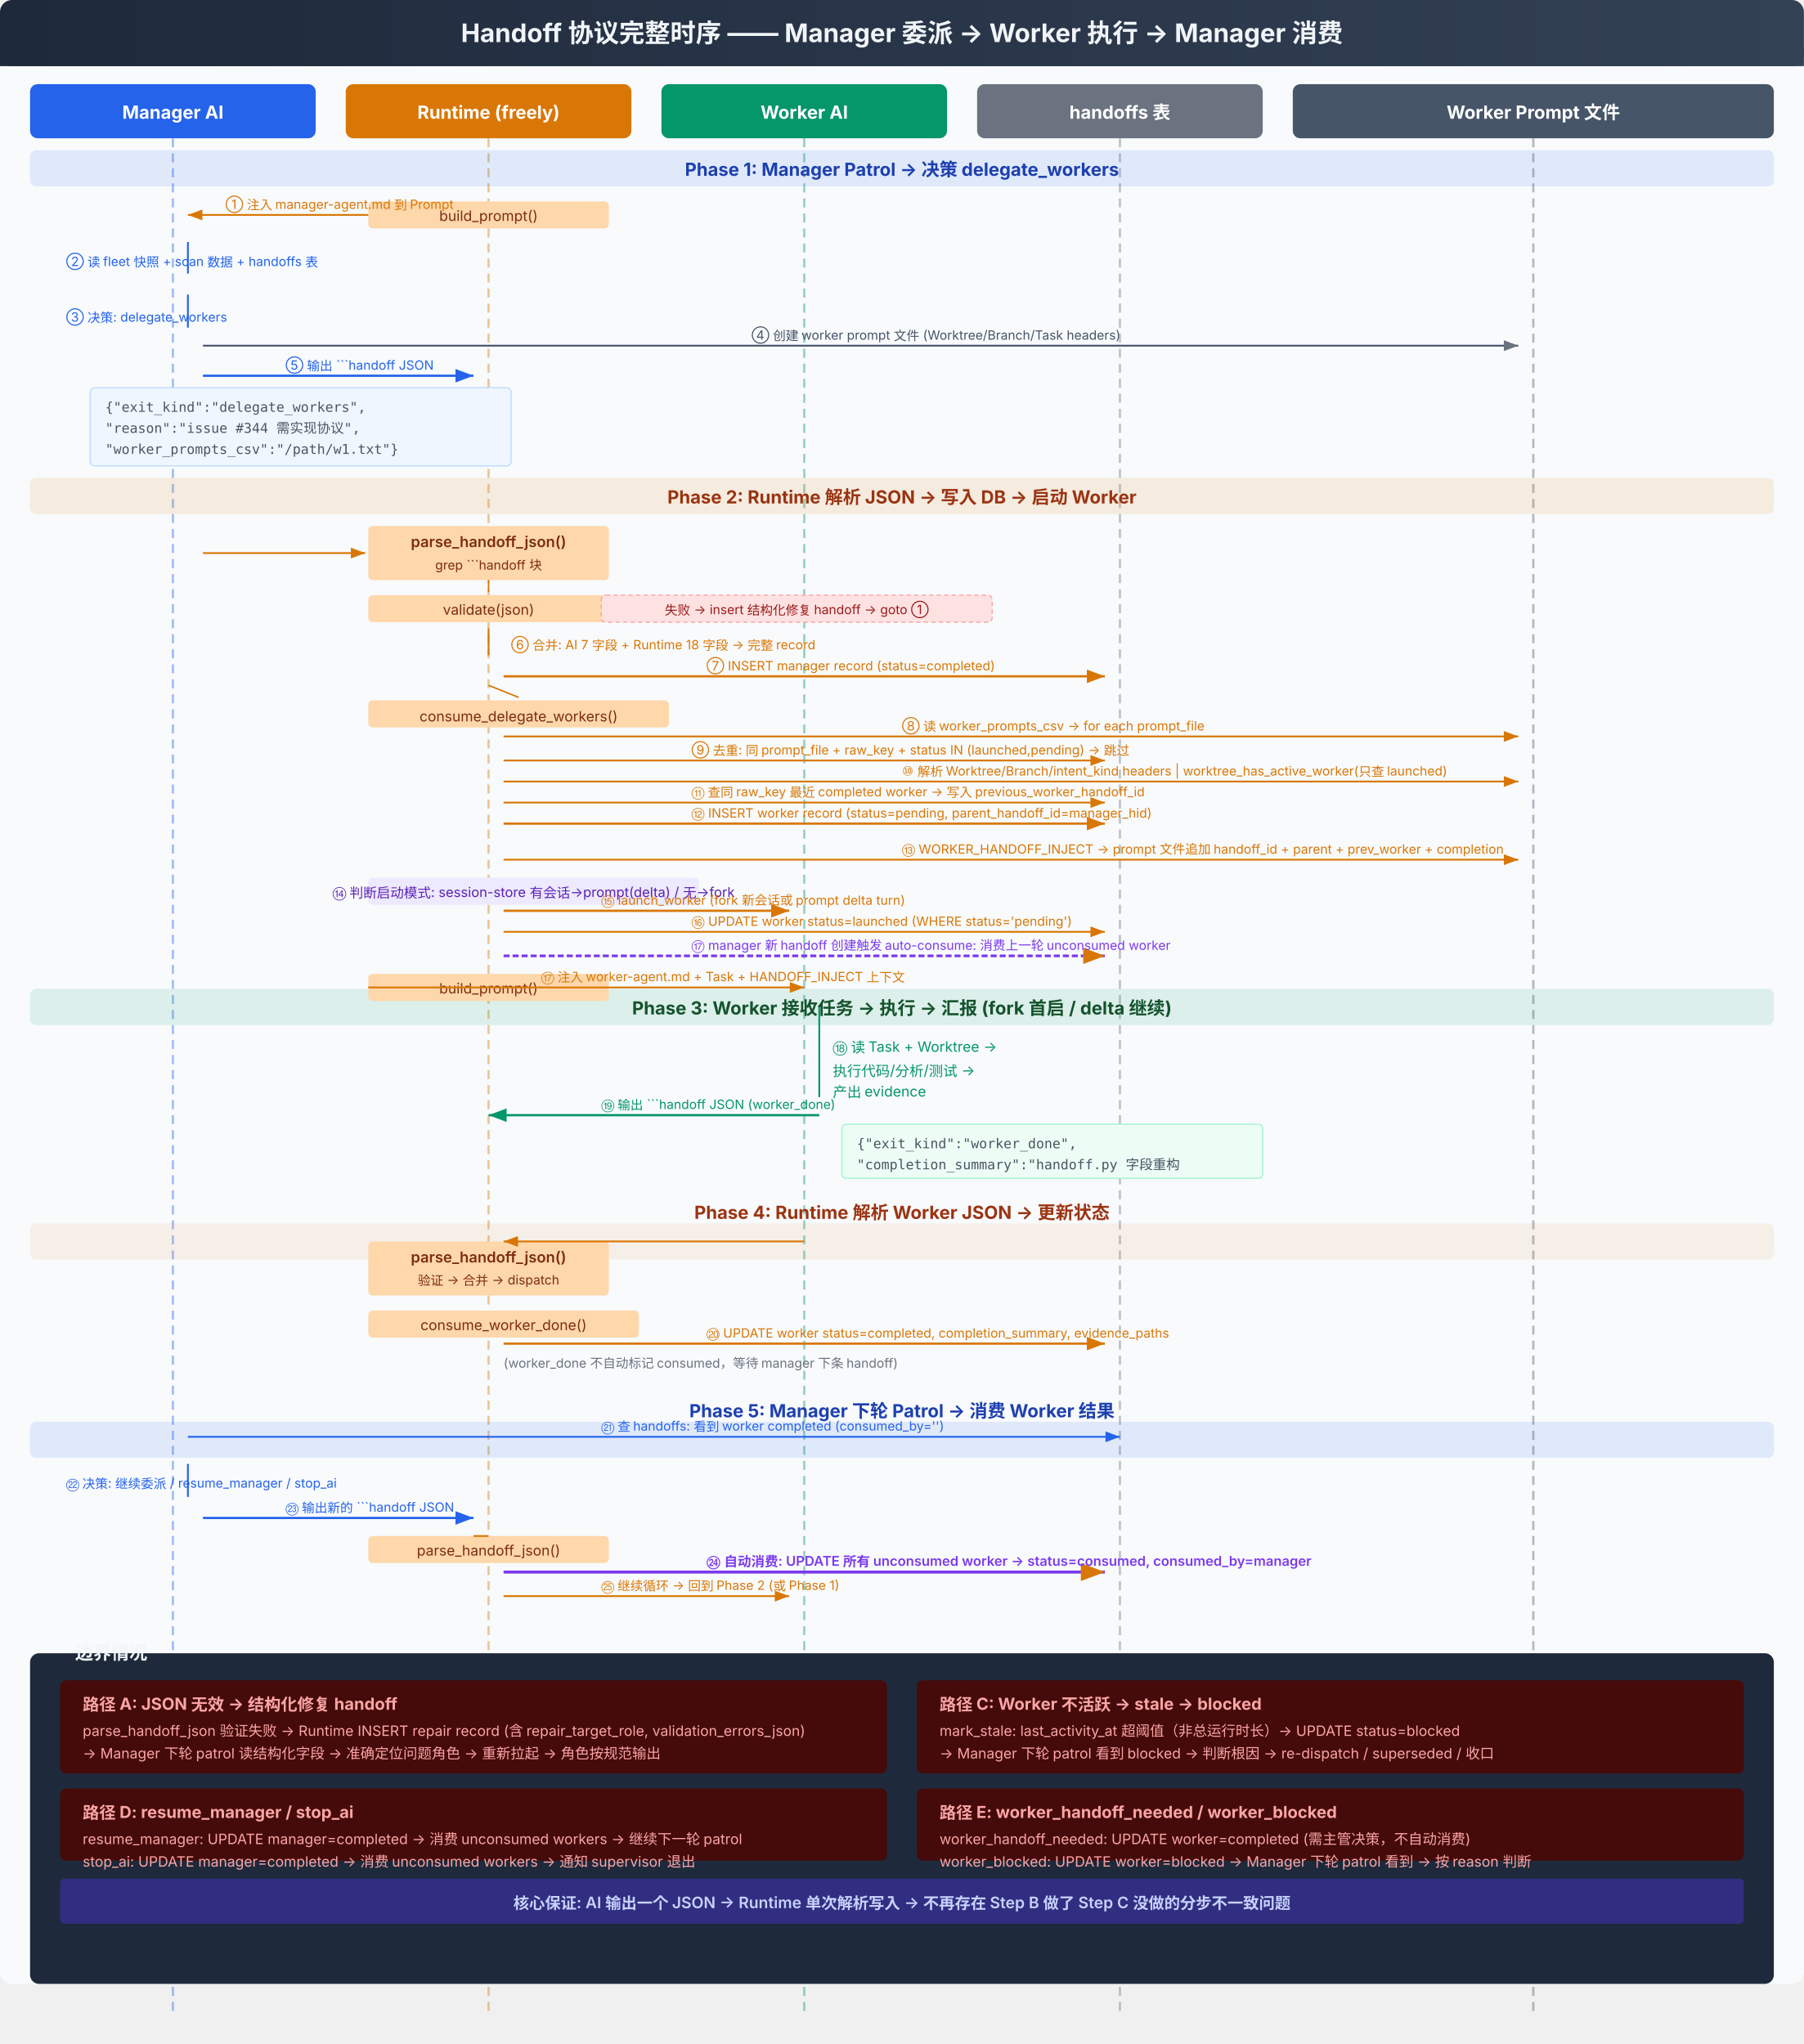
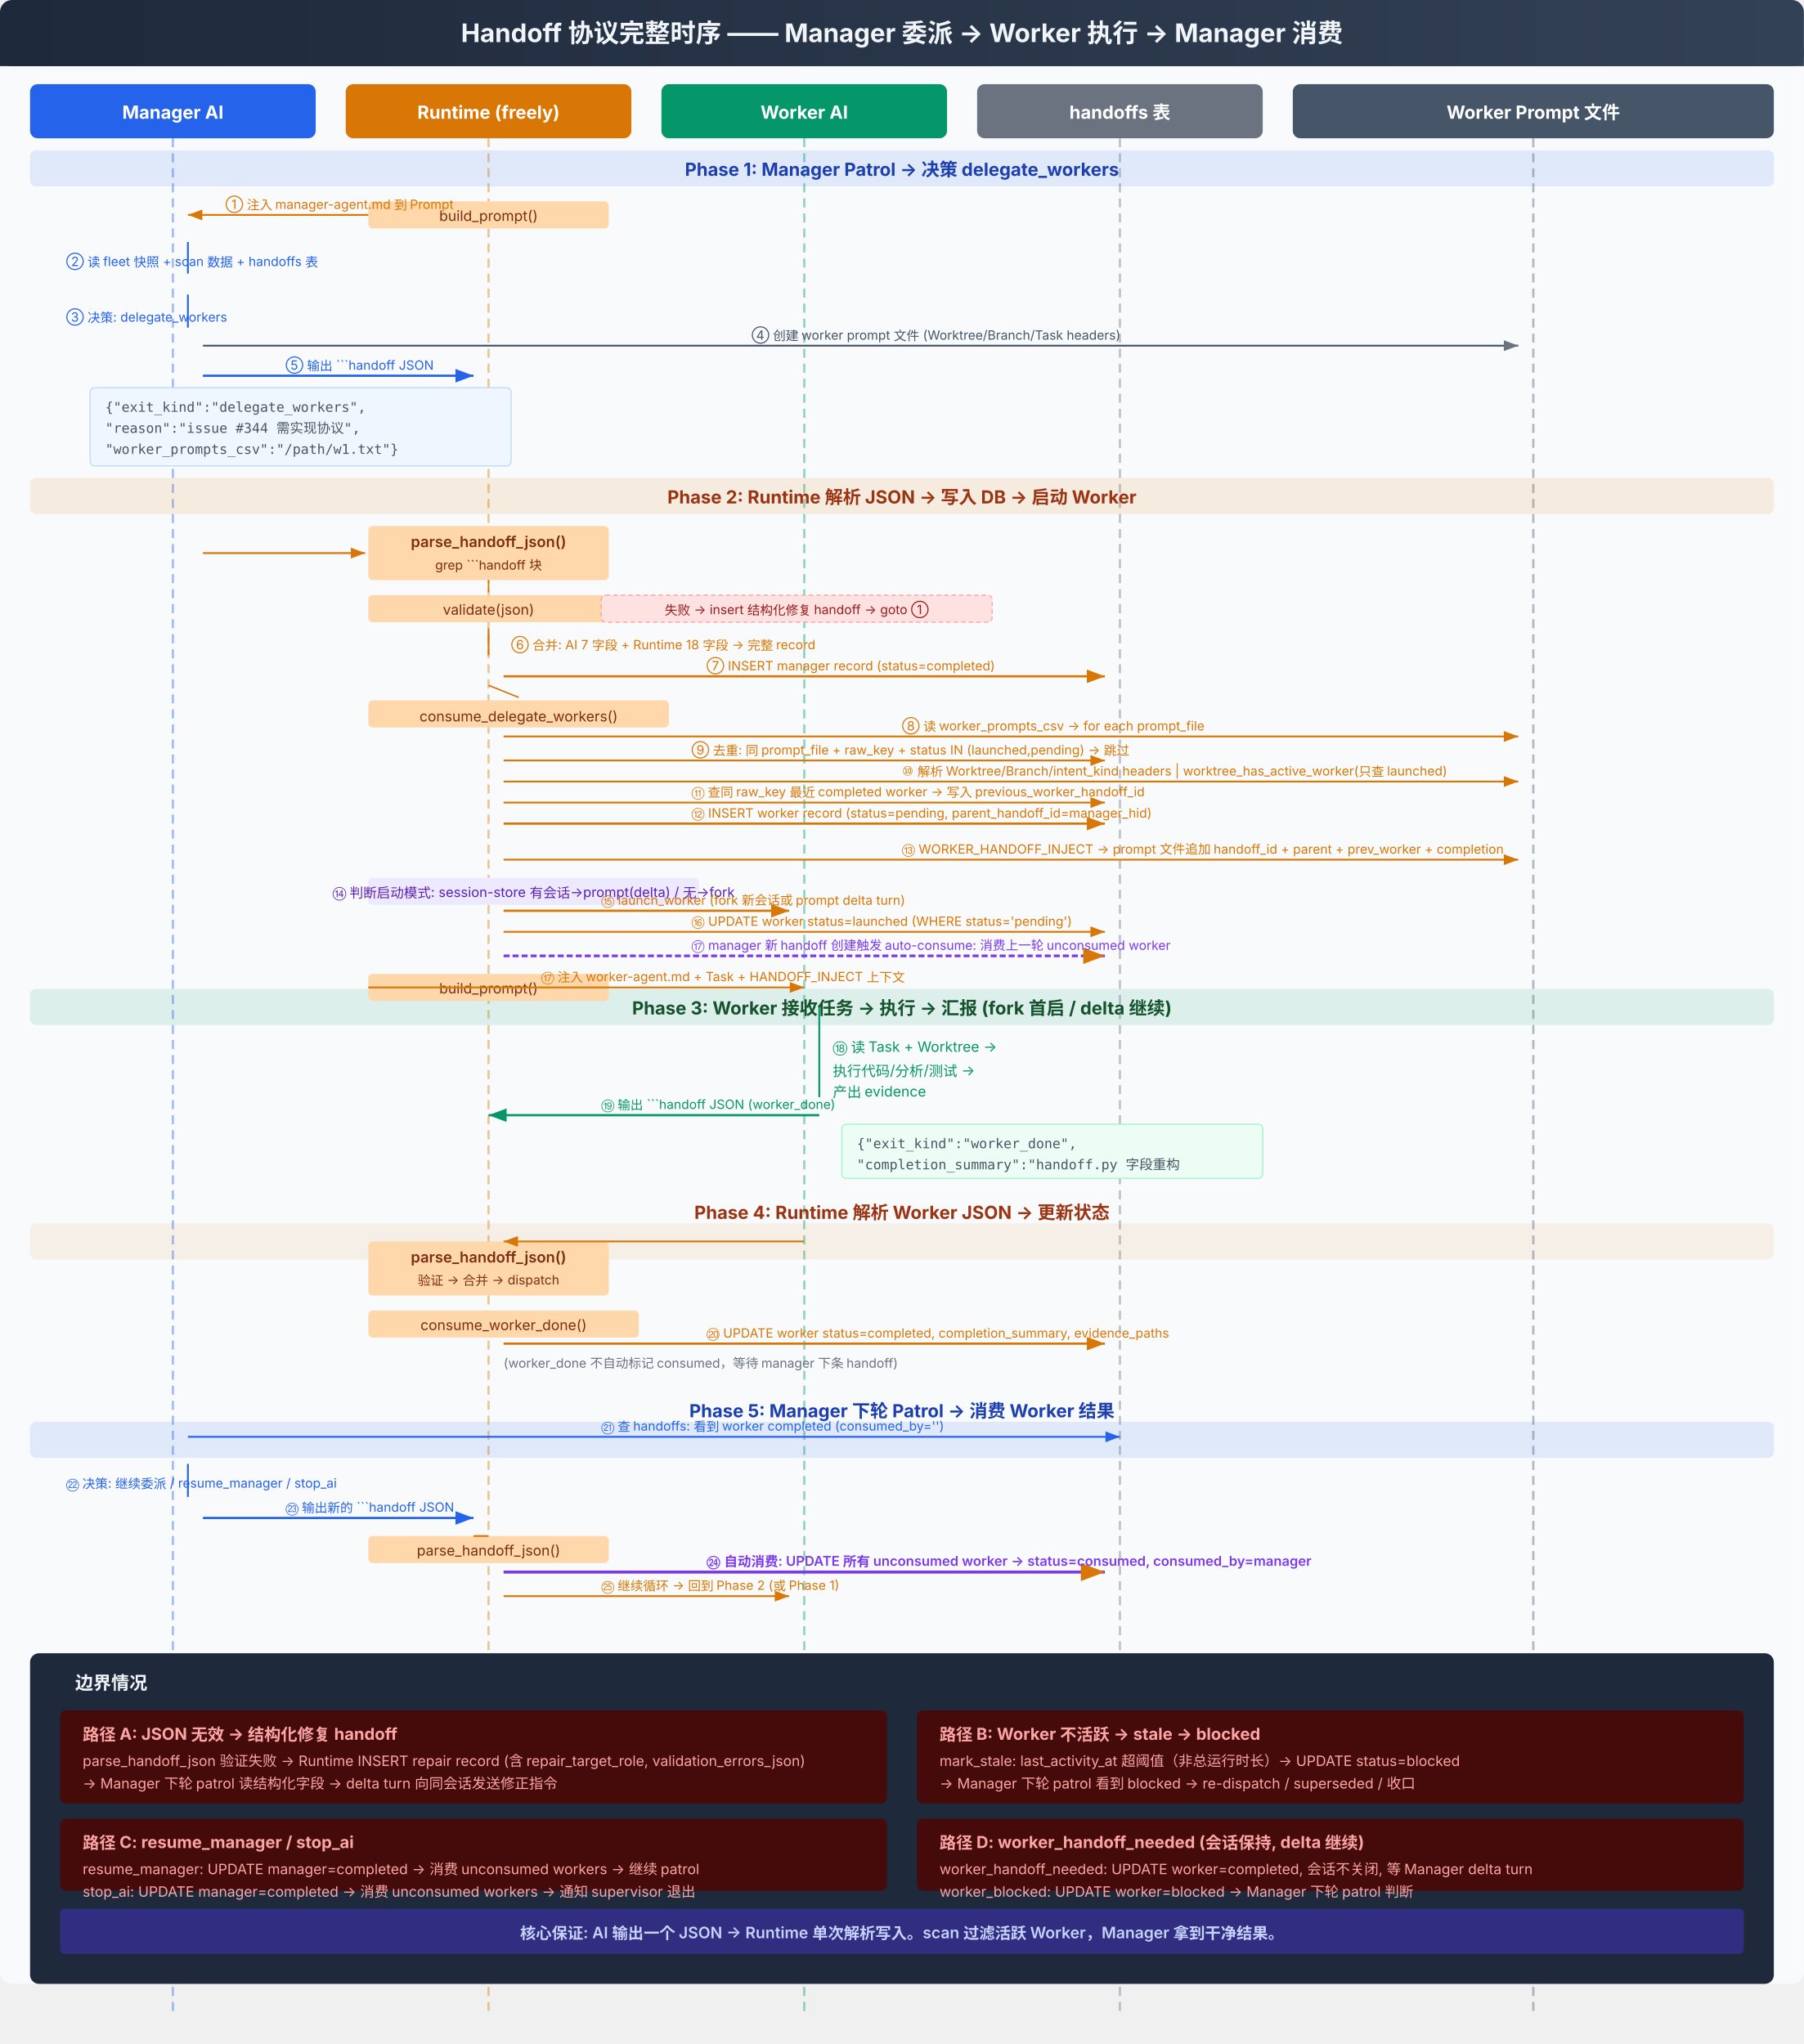
<svg xmlns="http://www.w3.org/2000/svg" viewBox="0 0 1200 1360" font-family="system-ui,-apple-system,sans-serif">
  <defs>
    <marker id="a-mgr" markerWidth="8" markerHeight="6" refX="8" refY="3" orient="auto">
      <path d="M0,0 L8,3 L0,6 Z" fill="#2563EB" />
    </marker>
    <marker id="a-run" markerWidth="8" markerHeight="6" refX="8" refY="3" orient="auto">
      <path d="M0,0 L8,3 L0,6 Z" fill="#D97706" />
    </marker>
    <marker id="a-wkr" markerWidth="8" markerHeight="6" refX="8" refY="3" orient="auto">
      <path d="M0,0 L8,3 L0,6 Z" fill="#059669" />
    </marker>
    <marker id="a-db" markerWidth="8" markerHeight="6" refX="8" refY="3" orient="auto">
      <path d="M0,0 L8,3 L0,6 Z" fill="#6B7280" />
    </marker>
    <marker id="a-err" markerWidth="8" markerHeight="6" refX="8" refY="3" orient="auto">
      <path d="M0,0 L8,3 L0,6 Z" fill="#DC2626" />
    </marker>
    <linearGradient id="hdr" x1="0" y1="0" x2="1" y2="0">
      <stop offset="0%" stop-color="#1E293B" />
      <stop offset="100%" stop-color="#334155" />
    </linearGradient>
  </defs>
  <rect width="1200" height="1320" fill="#F8FAFC" rx="8" />
  <rect x="0" y="0" width="1200" height="44" fill="url(#hdr)" rx="8" />
  <rect x="0" y="32" width="1200" height="12" fill="url(#hdr)" />
  <text x="600" y="28" text-anchor="middle" fill="#F1F5F9" font-size="17" font-weight="700">Handoff 协议完整时序 —— Manager 委派 → Worker 执行 → Manager 消费</text>
  <rect x="20" y="56" width="190" height="36" rx="5" fill="#2563EB" />
  <text x="115" y="79" text-anchor="middle" fill="#FFF" font-size="12" font-weight="700">Manager AI</text>
  <rect x="230" y="56" width="190" height="36" rx="5" fill="#D97706" />
  <text x="325" y="79" text-anchor="middle" fill="#FFF" font-size="12" font-weight="700">Runtime (freely)</text>
  <rect x="440" y="56" width="190" height="36" rx="5" fill="#059669" />
  <text x="535" y="79" text-anchor="middle" fill="#FFF" font-size="12" font-weight="700">Worker AI</text>
  <rect x="650" y="56" width="190" height="36" rx="5" fill="#6B7280" />
  <text x="745" y="79" text-anchor="middle" fill="#FFF" font-size="12" font-weight="700">handoffs 表</text>
  <rect x="860" y="56" width="320" height="36" rx="5" fill="#475569" />
  <text x="1020" y="79" text-anchor="middle" fill="#FFF" font-size="12" font-weight="700">Worker Prompt 文件</text>
  <line x1="115" y1="92" x2="115" y2="1340" stroke="#2563EB" stroke-width="1.5" stroke-dasharray="6,4" opacity="0.4" />
  <line x1="325" y1="92" x2="325" y2="1340" stroke="#D97706" stroke-width="1.5" stroke-dasharray="6,4" opacity="0.4" />
  <line x1="535" y1="92" x2="535" y2="1340" stroke="#059669" stroke-width="1.5" stroke-dasharray="6,4" opacity="0.4" />
  <line x1="745" y1="92" x2="745" y2="1340" stroke="#6B7280" stroke-width="1.5" stroke-dasharray="6,4" opacity="0.4" />
  <line x1="1020" y1="92" x2="1020" y2="1340" stroke="#475569" stroke-width="1.5" stroke-dasharray="6,4" opacity="0.4" />
  <rect x="20" y="100" width="1160" height="24" rx="4" fill="#2563EB" opacity="0.12" />
  <text x="600" y="117" text-anchor="middle" font-size="12" font-weight="700" fill="#1E40AF">Phase 1: Manager Patrol → 决策 delegate_workers</text>
  <rect x="245" y="134" width="160" height="18" rx="3" fill="#FED7AA" />
  <text x="325" y="147" text-anchor="middle" font-size="9.5" fill="#7C2D12">build_prompt()</text>
  <path d="M245,143 L125,143" stroke="#D97706" stroke-width="1.2" fill="none" marker-end="url(#a-run)" />
  <text x="150" y="139" font-size="8.5" fill="#D97706">① 注入 manager-agent.md 到 Prompt</text>
  <path d="M125,161 L125,182" stroke="#2563EB" stroke-width="1.2" fill="none" />
  <text x="44" y="177" font-size="8.5" fill="#2563EB">② 读 fleet 快照 + scan 数据 + handoffs 表</text>
  <path d="M125,196 L125,218" stroke="#2563EB" stroke-width="1.2" fill="none" />
  <text x="44" y="214" font-size="8.5" fill="#2563EB">③ 决策: delegate_workers</text>
  <path d="M135,230 L1010,230" stroke="#475569" stroke-width="1.2" fill="none" marker-end="url(#a-db)" />
  <text x="500" y="226" font-size="8.5" fill="#475569">④ 创建 worker prompt 文件 (Worktree/Branch/Task headers)</text>
  <path d="M135,250 L315,250" stroke="#2563EB" stroke-width="1.5" fill="none" marker-end="url(#a-mgr)" />
  <text x="190" y="246" font-size="8.5" fill="#2563EB">⑤ 输出 ```handoff JSON</text>
  <rect x="60" y="258" width="280" height="52" rx="3" fill="#EFF6FF" stroke="#BFDBFE" stroke-width="0.8" />
  <text x="70" y="274" font-size="9" fill="#4B5563" font-family="monospace">{"exit_kind":"delegate_workers",</text>
  <text x="70" y="288" font-size="9" fill="#4B5563" font-family="monospace"> "reason":"issue #344 需实现协议",</text>
  <text x="70" y="302" font-size="9" fill="#4B5563" font-family="monospace"> "worker_prompts_csv":"/path/w1.txt"}</text>
  <rect x="20" y="318" width="1160" height="24" rx="4" fill="#D97706" opacity="0.12" />
  <text x="600" y="335" text-anchor="middle" font-size="12" font-weight="700" fill="#9A3412">Phase 2: Runtime 解析 JSON → 写入 DB → 启动 Worker</text>
  <rect x="245" y="350" width="160" height="36" rx="3" fill="#FED7AA" />
  <text x="325" y="364" text-anchor="middle" font-size="10" fill="#7C2D12" font-weight="600">parse_handoff_json()</text>
  <text x="325" y="379" text-anchor="middle" font-size="8.5" fill="#7C2D12">grep ```handoff 块</text>
  <path d="M135,368 L243,368" stroke="#D97706" stroke-width="1.2" fill="none" marker-end="url(#a-run)" />
  <rect x="245" y="396" width="160" height="18" rx="3" fill="#FED7AA" />
  <text x="325" y="409" text-anchor="middle" font-size="9.5" fill="#7C2D12">validate(json)</text>
  <line x1="325" y1="386" x2="325" y2="394" stroke="#D97706" stroke-width="1" />
  <rect x="400" y="396" width="260" height="18" rx="3" fill="#FEE2E2" stroke="#FCA5A5" stroke-width="0.8" stroke-dasharray="3,2" />
  <text x="530" y="409" text-anchor="middle" font-size="8.5" fill="#991B1B">失败 → insert 结构化修复 handoff → goto ①</text>
  <path d="M325,418 L325,436" stroke="#D97706" stroke-width="1.2" fill="none" />
  <text x="340" y="432" font-size="8.5" fill="#D97706">⑥ 合并: AI 7 字段 + Runtime 18 字段 → 完整 record</text>
  <path d="M335,450 L735,450" stroke="#D97706" stroke-width="1.5" fill="none" marker-end="url(#a-run)" />
  <text x="470" y="446" font-size="8.5" fill="#D97706">⑦ INSERT manager record (status=completed)</text>
  <rect x="245" y="466" width="200" height="18" rx="3" fill="#FED7AA" />
  <text x="345" y="480" text-anchor="middle" font-size="9.5" fill="#7C2D12">consume_delegate_workers()</text>
  <path d="M325,456 L345,464" stroke="#D97706" stroke-width="1" fill="none" />
  <path d="M335,490 L1010,490" stroke="#D97706" stroke-width="1.2" fill="none" marker-end="url(#a-run)" />
  <text x="600" y="486" font-size="8.5" fill="#D97706">⑧ 读 worker_prompts_csv → for each prompt_file</text>
  <path d="M335,506 L735,506" stroke="#D97706" stroke-width="1.2" fill="none" marker-end="url(#a-run)" />
  <text x="460" y="502" font-size="8.5" fill="#D97706">⑨ 去重: 同 prompt_file + raw_key + status IN (launched,pending) → 跳过</text>
  <path d="M335,520 L1010,520" stroke="#D97706" stroke-width="1.2" fill="none" marker-end="url(#a-run)" />
  <text x="600" y="516" font-size="8.5" fill="#D97706">⑩ 解析 Worktree/Branch/intent_kind headers | worktree_has_active_worker(只查 launched)</text>
  <path d="M335,534 L735,534" stroke="#D97706" stroke-width="1.2" fill="none" marker-end="url(#a-run)" />
  <text x="460" y="530" font-size="8.5" fill="#D97706">⑪ 查同 raw_key 最近 completed worker → 写入 previous_worker_handoff_id</text>
  <path d="M335,548 L735,548" stroke="#D97706" stroke-width="1.5" fill="none" marker-end="url(#a-run)" />
  <text x="460" y="544" font-size="8.5" fill="#D97706">⑫ INSERT worker record (status=pending, parent_handoff_id=manager_hid)</text>
  <path d="M335,572 L1010,572" stroke="#D97706" stroke-width="1.2" fill="none" marker-end="url(#a-run)" />
  <text x="600" y="568" font-size="8.5" fill="#D97706">⑬ WORKER_HANDOFF_INJECT → prompt 文件追加 handoff_id + parent + prev_worker + completion</text>
  <rect x="245" y="584" width="220" height="18" rx="3" fill="#EDE9FE" />
  <text x="355" y="597" text-anchor="middle" font-size="9" fill="#5B21B6">⑭ 判断启动模式: session-store 有会话→prompt(delta) / 无→fork</text>
  <path d="M335,606 L525,606" stroke="#D97706" stroke-width="1.5" fill="none" marker-end="url(#a-run)" />
  <text x="400" y="602" font-size="8.5" fill="#D97706">⑮ launch_worker (fork 新会话或 prompt delta turn)</text>
  <path d="M335,620 L735,620" stroke="#D97706" stroke-width="1.2" fill="none" marker-end="url(#a-run)" />
  <text x="460" y="616" font-size="8.5" fill="#D97706">⑯ UPDATE worker status=launched (WHERE status='pending')</text>
  <path d="M335,636 L735,636" stroke="#7C3AED" stroke-width="1.8" fill="none" marker-end="url(#a-run)" stroke-dasharray="4,2" />
  <text x="460" y="632" font-size="8.5" fill="#7C3AED">⑰ manager 新 handoff 创建触发 auto-consume: 消费上一轮 unconsumed worker</text>
  <rect x="20" y="658" width="1160" height="24" rx="4" fill="#059669" opacity="0.12" />
  <text x="600" y="675" text-anchor="middle" font-size="12" font-weight="700" fill="#14532D">Phase 3: Worker 接收任务 → 执行 → 汇报 (fork 首启 / delta 继续)</text>
  <rect x="245" y="648" width="160" height="18" rx="3" fill="#FED7AA" />
  <text x="325" y="661" text-anchor="middle" font-size="9.5" fill="#7C2D12">build_prompt()</text>
  <path d="M245,657 L535,657" stroke="#D97706" stroke-width="1.2" fill="none" marker-end="url(#a-run)" />
  <text x="360" y="653" font-size="8.5" fill="#D97706">⑰ 注入 worker-agent.md + Task + HANDOFF_INJECT 上下文</text>
  <path d="M545,670 L545,730" stroke="#059669" stroke-width="1.2" fill="none" />
  <text x="554" y="700" font-size="9.5" fill="#059669">⑱ 读 Task + Worktree →</text>
  <text x="554" y="716" font-size="9.5" fill="#059669">执行代码/分析/测试 →</text>
  <text x="554" y="730" font-size="9.5" fill="#059669">产出 evidence</text>
  <path d="M545,742 L325,742" stroke="#059669" stroke-width="1.5" fill="none" marker-end="url(#a-wkr)" />
  <text x="400" y="738" font-size="8.5" fill="#059669">⑲ 输出 ```handoff JSON (worker_done)</text>
  <rect x="560" y="748" width="280" height="36" rx="3" fill="#ECFDF5" stroke="#A7F3D0" stroke-width="0.8" />
  <text x="570" y="764" font-size="9" fill="#4B5563" font-family="monospace">{"exit_kind":"worker_done",</text>
  <text x="570" y="778" font-size="9" fill="#4B5563" font-family="monospace"> "completion_summary":"handoff.py 字段重构</text>
  <rect x="20" y="814" width="1160" height="24" rx="4" fill="#D97706" opacity="0.08" />
  <text x="600" y="811" text-anchor="middle" font-size="12" font-weight="700" fill="#9A3412">Phase 4: Runtime 解析 Worker JSON → 更新状态</text>
  <rect x="245" y="826" width="160" height="36" rx="3" fill="#FED7AA" />
  <text x="325" y="840" text-anchor="middle" font-size="10" fill="#7C2D12" font-weight="600">parse_handoff_json()</text>
  <text x="325" y="855" text-anchor="middle" font-size="8.5" fill="#7C2D12">验证 → 合并 → dispatch</text>
  <path d="M535,826 L335,826" stroke="#D97706" stroke-width="1.2" fill="none" marker-end="url(#a-run)" />
  <rect x="245" y="872" width="180" height="18" rx="3" fill="#FED7AA" />
  <text x="335" y="885" text-anchor="middle" font-size="9.5" fill="#7C2D12">consume_worker_done()</text>
  <path d="M335,894 L735,894" stroke="#D97706" stroke-width="1.5" fill="none" marker-end="url(#a-run)" />
  <text x="470" y="890" font-size="8.5" fill="#D97706">⑳ UPDATE worker status=completed, completion_summary, evidence_paths</text>
  <text x="335" y="910" font-size="8.5" fill="#6B7280">(worker_done 不自动标记 consumed，等待 manager 下条 handoff)</text>
  <rect x="20" y="946" width="1160" height="24" rx="4" fill="#2563EB" opacity="0.12" />
  <text x="600" y="943" text-anchor="middle" font-size="12" font-weight="700" fill="#1E40AF">Phase 5: Manager 下轮 Patrol → 消费 Worker 结果</text>
  <path d="M125,956 L745,956" stroke="#2563EB" stroke-width="1.2" fill="none" marker-end="url(#a-mgr)" />
  <text x="400" y="952" font-size="8.5" fill="#2563EB">㉑ 查 handoffs: 看到 worker completed (consumed_by='')</text>
  <path d="M125,974 L125,996" stroke="#2563EB" stroke-width="1.2" fill="none" />
  <text x="44" y="990" font-size="8.5" fill="#2563EB">㉒ 决策: 继续委派 / resume_manager / stop_ai</text>
  <path d="M135,1010 L315,1010" stroke="#2563EB" stroke-width="1.5" fill="none" marker-end="url(#a-mgr)" />
  <text x="190" y="1006" font-size="8.5" fill="#2563EB">㉓ 输出新的 ```handoff JSON</text>
  <rect x="245" y="1022" width="160" height="18" rx="3" fill="#FED7AA" />
  <text x="325" y="1035" text-anchor="middle" font-size="9.5" fill="#7C2D12">parse_handoff_json()</text>
  <path d="M315,1022 L325,1022" stroke="#D97706" stroke-width="1.2" fill="none" />
  <path d="M335,1046 L735,1046" stroke="#7C3AED" stroke-width="2" fill="none" marker-end="url(#a-run)" />
  <text x="470" y="1042" font-size="9" fill="#7C3AED" font-weight="600">㉔ 自动消费: UPDATE 所有 unconsumed worker → status=consumed, consumed_by=manager</text>
  <path d="M335,1062 L525,1062" stroke="#D97706" stroke-width="1.2" fill="none" marker-end="url(#a-run)" />
  <text x="400" y="1058" font-size="8.5" fill="#D97706">㉕ 继续循环 → 回到 Phase 2 (或 Phase 1)</text>
  <rect x="20" y="1100" width="1160" height="220" rx="6" fill="#1E293B" />
-   <text x="50" y="1104" font-size="12" font-weight="700" fill="#F1F5F9">边界情况</text>
-   <rect x="40" y="1118" width="550" height="62" rx="4" fill="#450A0A" />
-   <text x="55" y="1138" font-size="11" font-weight="700" fill="#FCA5A5">路径 A: JSON 无效 → 结构化修复 handoff</text>
-   <text x="55" y="1155" font-size="9.5" fill="#FCA5A5">parse_handoff_json 验证失败 → Runtime INSERT repair record (含 repair_target_role, validation_errors_json)</text>
-   <text x="55" y="1170" font-size="9.5" fill="#FCA5A5">→ Manager 下轮 patrol 读结构化字段 → 准确定位问题角色 → 重新拉起 → 角色按规范输出</text>
-   <rect x="610" y="1118" width="550" height="62" rx="4" fill="#450A0A" />
-   <text x="625" y="1138" font-size="11" font-weight="700" fill="#FCA5A5">路径 C: Worker 不活跃 → stale → blocked</text>
-   <text x="625" y="1155" font-size="9.5" fill="#FCA5A5">mark_stale: last_activity_at 超阈值（非总运行时长）→ UPDATE status=blocked</text>
-   <text x="625" y="1170" font-size="9.5" fill="#FCA5A5">→ Manager 下轮 patrol 看到 blocked → 判断根因 → re-dispatch / superseded / 收口</text>
-   <rect x="40" y="1190" width="550" height="48" rx="4" fill="#450A0A" />
-   <text x="55" y="1210" font-size="11" font-weight="700" fill="#FCA5A5">路径 D: resume_manager / stop_ai</text>
-   <text x="55" y="1227" font-size="9.5" fill="#FCA5A5">resume_manager: UPDATE manager=completed → 消费 unconsumed workers → 继续下一轮 patrol</text>
-   <text x="55" y="1242" font-size="9.5" fill="#FCA5A5">stop_ai: UPDATE manager=completed → 消费 unconsumed workers → 通知 supervisor 退出</text>
-   <rect x="610" y="1190" width="550" height="48" rx="4" fill="#450A0A" />
-   <text x="625" y="1210" font-size="11" font-weight="700" fill="#FCA5A5">路径 E: worker_handoff_needed / worker_blocked</text>
-   <text x="625" y="1227" font-size="9.5" fill="#FCA5A5">worker_handoff_needed: UPDATE worker=completed (需主管决策，不自动消费)</text>
-   <text x="625" y="1242" font-size="9.5" fill="#FCA5A5">worker_blocked: UPDATE worker=blocked → Manager 下轮 patrol 看到 → 按 reason 判断</text>
-   <rect x="40" y="1250" width="1120" height="30" rx="3" fill="#312E81" />
-   <text x="600" y="1270" text-anchor="middle" font-size="10.5" fill="#C7D2FE" font-weight="600">核心保证: AI 输出一个 JSON → Runtime 单次解析写入 → 不再存在 Step B 做了 Step C 没做的分步不一致问题</text>
+   <text x="50" y="1124" font-size="12" font-weight="700" fill="#F1F5F9">边界情况</text>
+   <rect x="40" y="1138" width="550" height="62" rx="4" fill="#450A0A" />
+   <text x="55" y="1158" font-size="11" font-weight="700" fill="#FCA5A5">路径 A: JSON 无效 → 结构化修复 handoff</text>
+   <text x="55" y="1175" font-size="9.5" fill="#FCA5A5">parse_handoff_json 验证失败 → Runtime INSERT repair record (含 repair_target_role, validation_errors_json)</text>
+   <text x="55" y="1190" font-size="9.5" fill="#FCA5A5">→ Manager 下轮 patrol 读结构化字段 → delta turn 向同会话发送修正指令</text>
+   <rect x="610" y="1138" width="550" height="62" rx="4" fill="#450A0A" />
+   <text x="625" y="1158" font-size="11" font-weight="700" fill="#FCA5A5">路径 B: Worker 不活跃 → stale → blocked</text>
+   <text x="625" y="1175" font-size="9.5" fill="#FCA5A5">mark_stale: last_activity_at 超阈值（非总运行时长）→ UPDATE status=blocked</text>
+   <text x="625" y="1190" font-size="9.5" fill="#FCA5A5">→ Manager 下轮 patrol 看到 blocked → re-dispatch / superseded / 收口</text>
+   <rect x="40" y="1210" width="550" height="48" rx="4" fill="#450A0A" />
+   <text x="55" y="1230" font-size="11" font-weight="700" fill="#FCA5A5">路径 C: resume_manager / stop_ai</text>
+   <text x="55" y="1247" font-size="9.5" fill="#FCA5A5">resume_manager: UPDATE manager=completed → 消费 unconsumed workers → 继续 patrol</text>
+   <text x="55" y="1262" font-size="9.5" fill="#FCA5A5">stop_ai: UPDATE manager=completed → 消费 unconsumed workers → 通知 supervisor 退出</text>
+   <rect x="610" y="1210" width="550" height="48" rx="4" fill="#450A0A" />
+   <text x="625" y="1230" font-size="11" font-weight="700" fill="#FCA5A5">路径 D: worker_handoff_needed (会话保持, delta 继续)</text>
+   <text x="625" y="1247" font-size="9.5" fill="#FCA5A5">worker_handoff_needed: UPDATE worker=completed, 会话不关闭, 等 Manager delta turn</text>
+   <text x="625" y="1262" font-size="9.5" fill="#FCA5A5">worker_blocked: UPDATE worker=blocked → Manager 下轮 patrol 判断</text>
+   <rect x="40" y="1270" width="1120" height="30" rx="3" fill="#312E81" />
+   <text x="600" y="1290" text-anchor="middle" font-size="10.5" fill="#C7D2FE" font-weight="600">核心保证: AI 输出一个 JSON → Runtime 单次解析写入。scan 过滤活跃 Worker，Manager 拿到干净结果。</text>
</svg>
